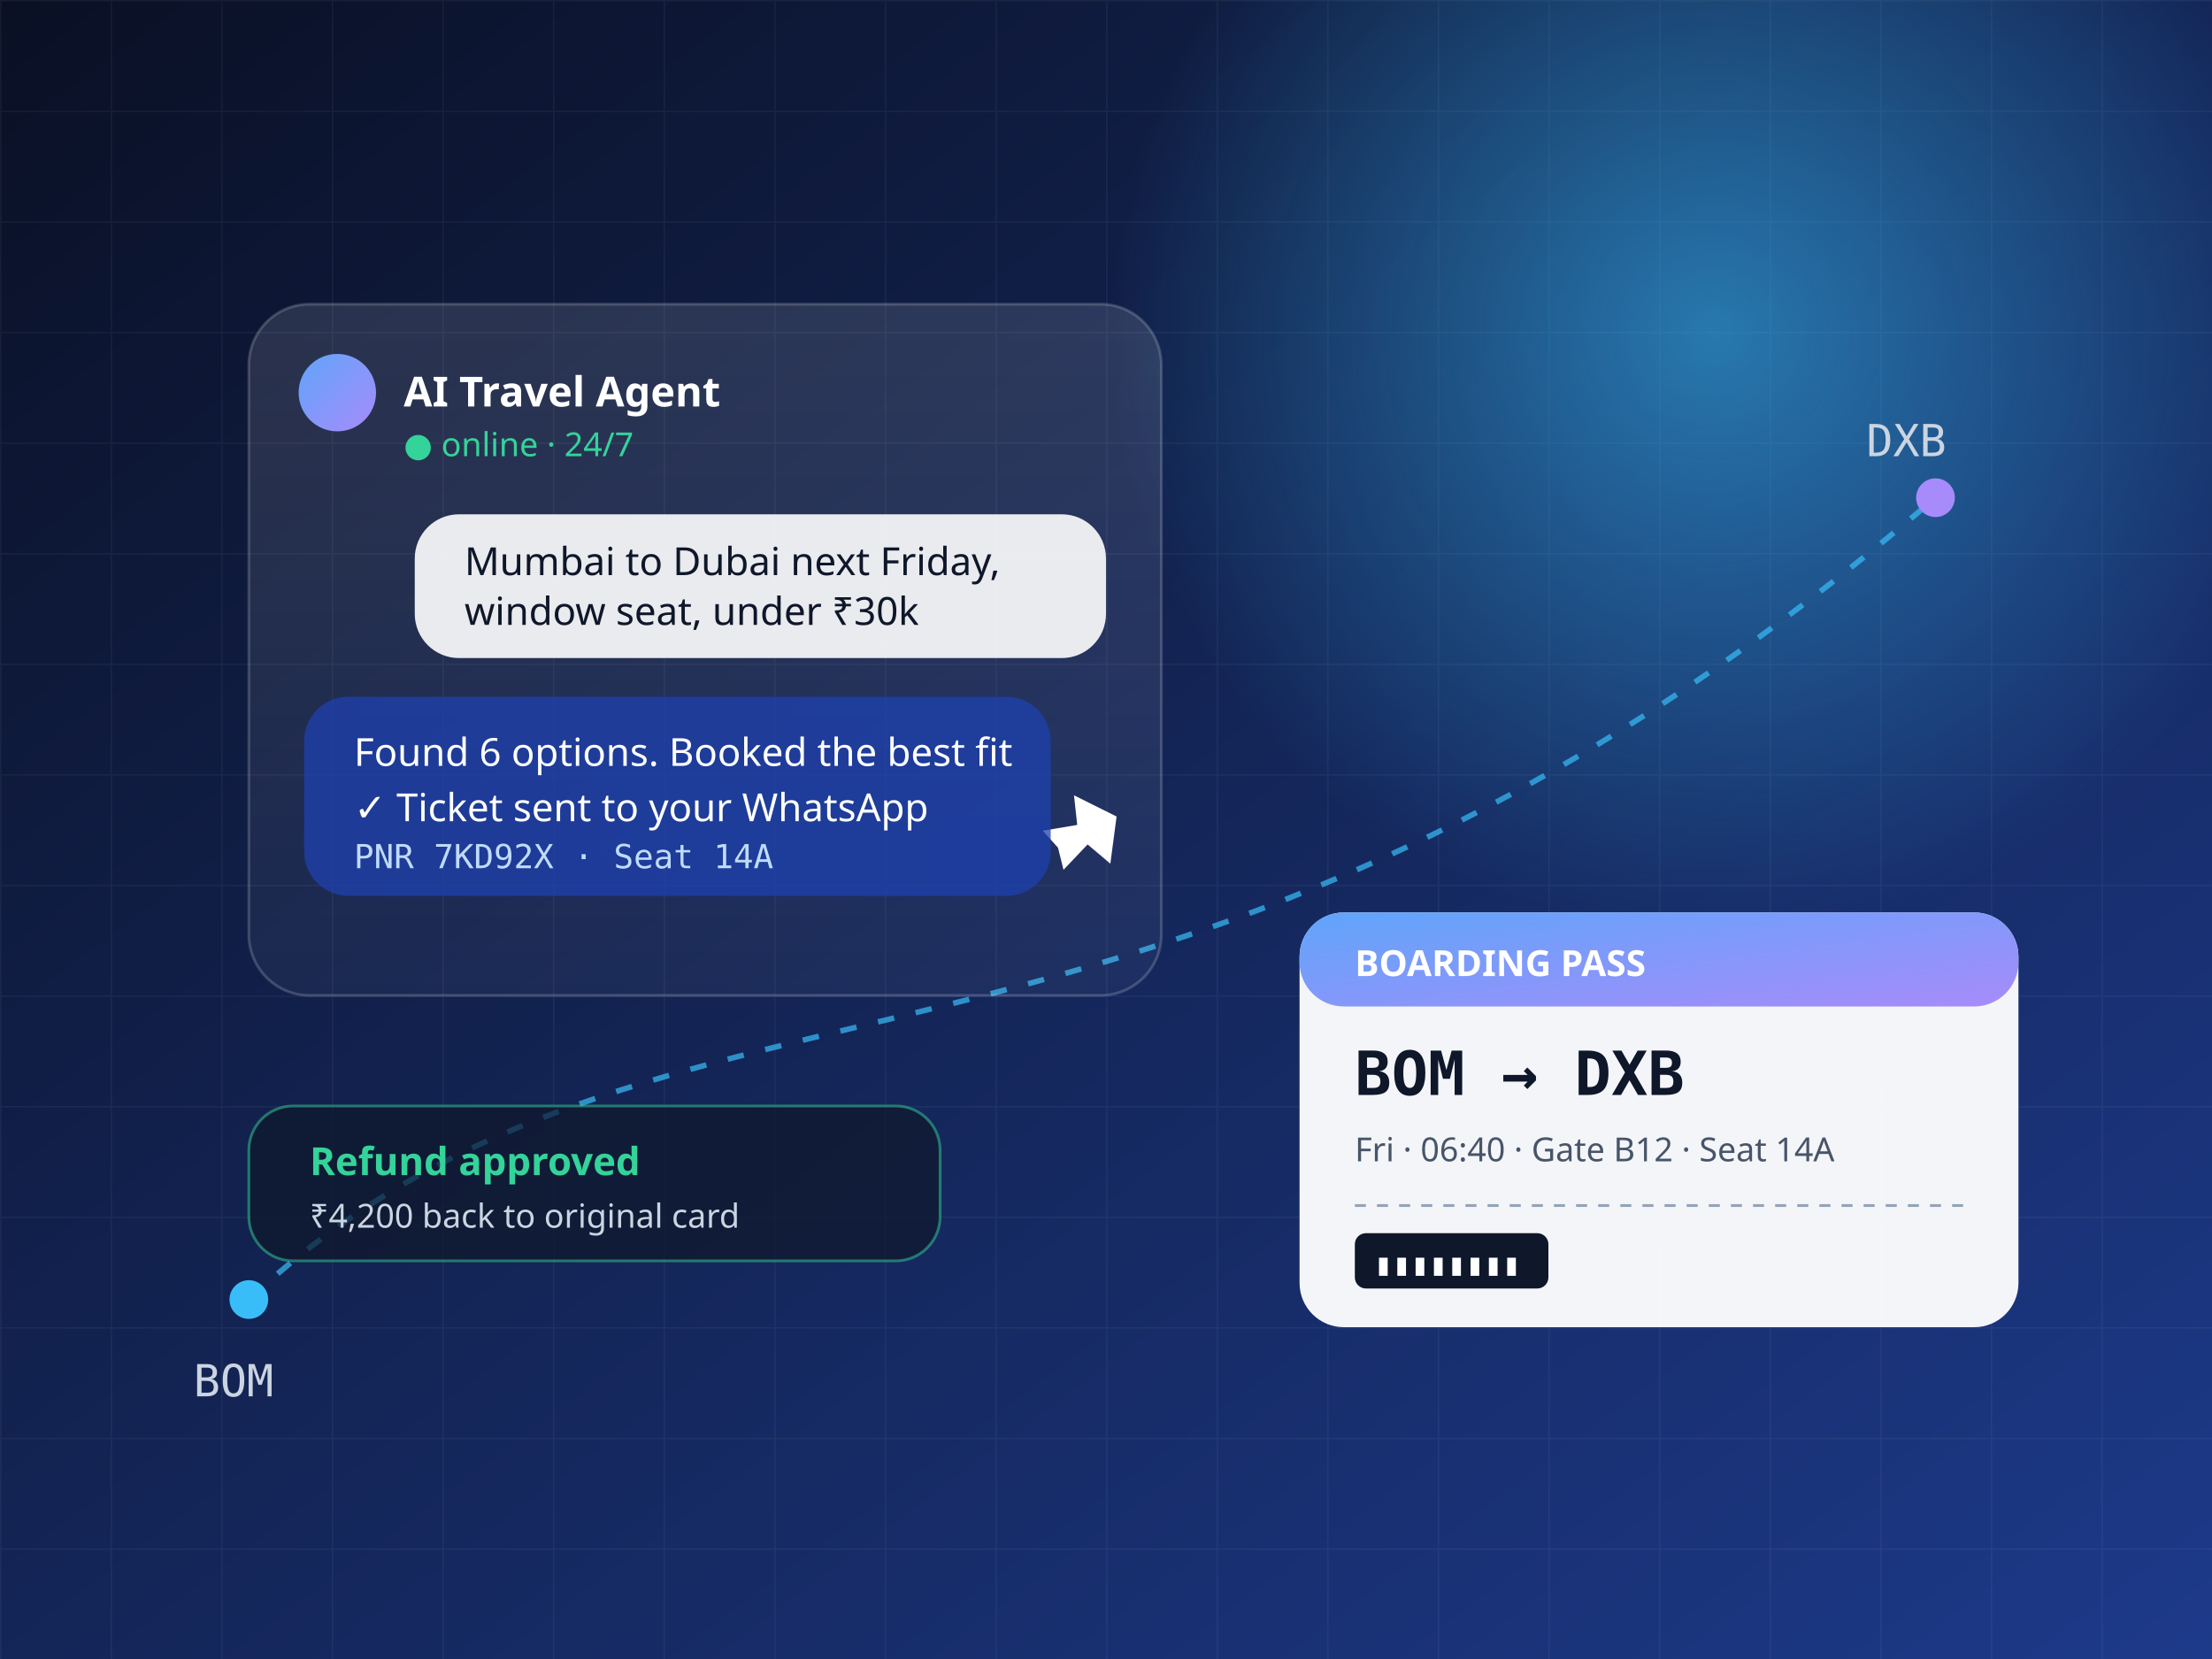
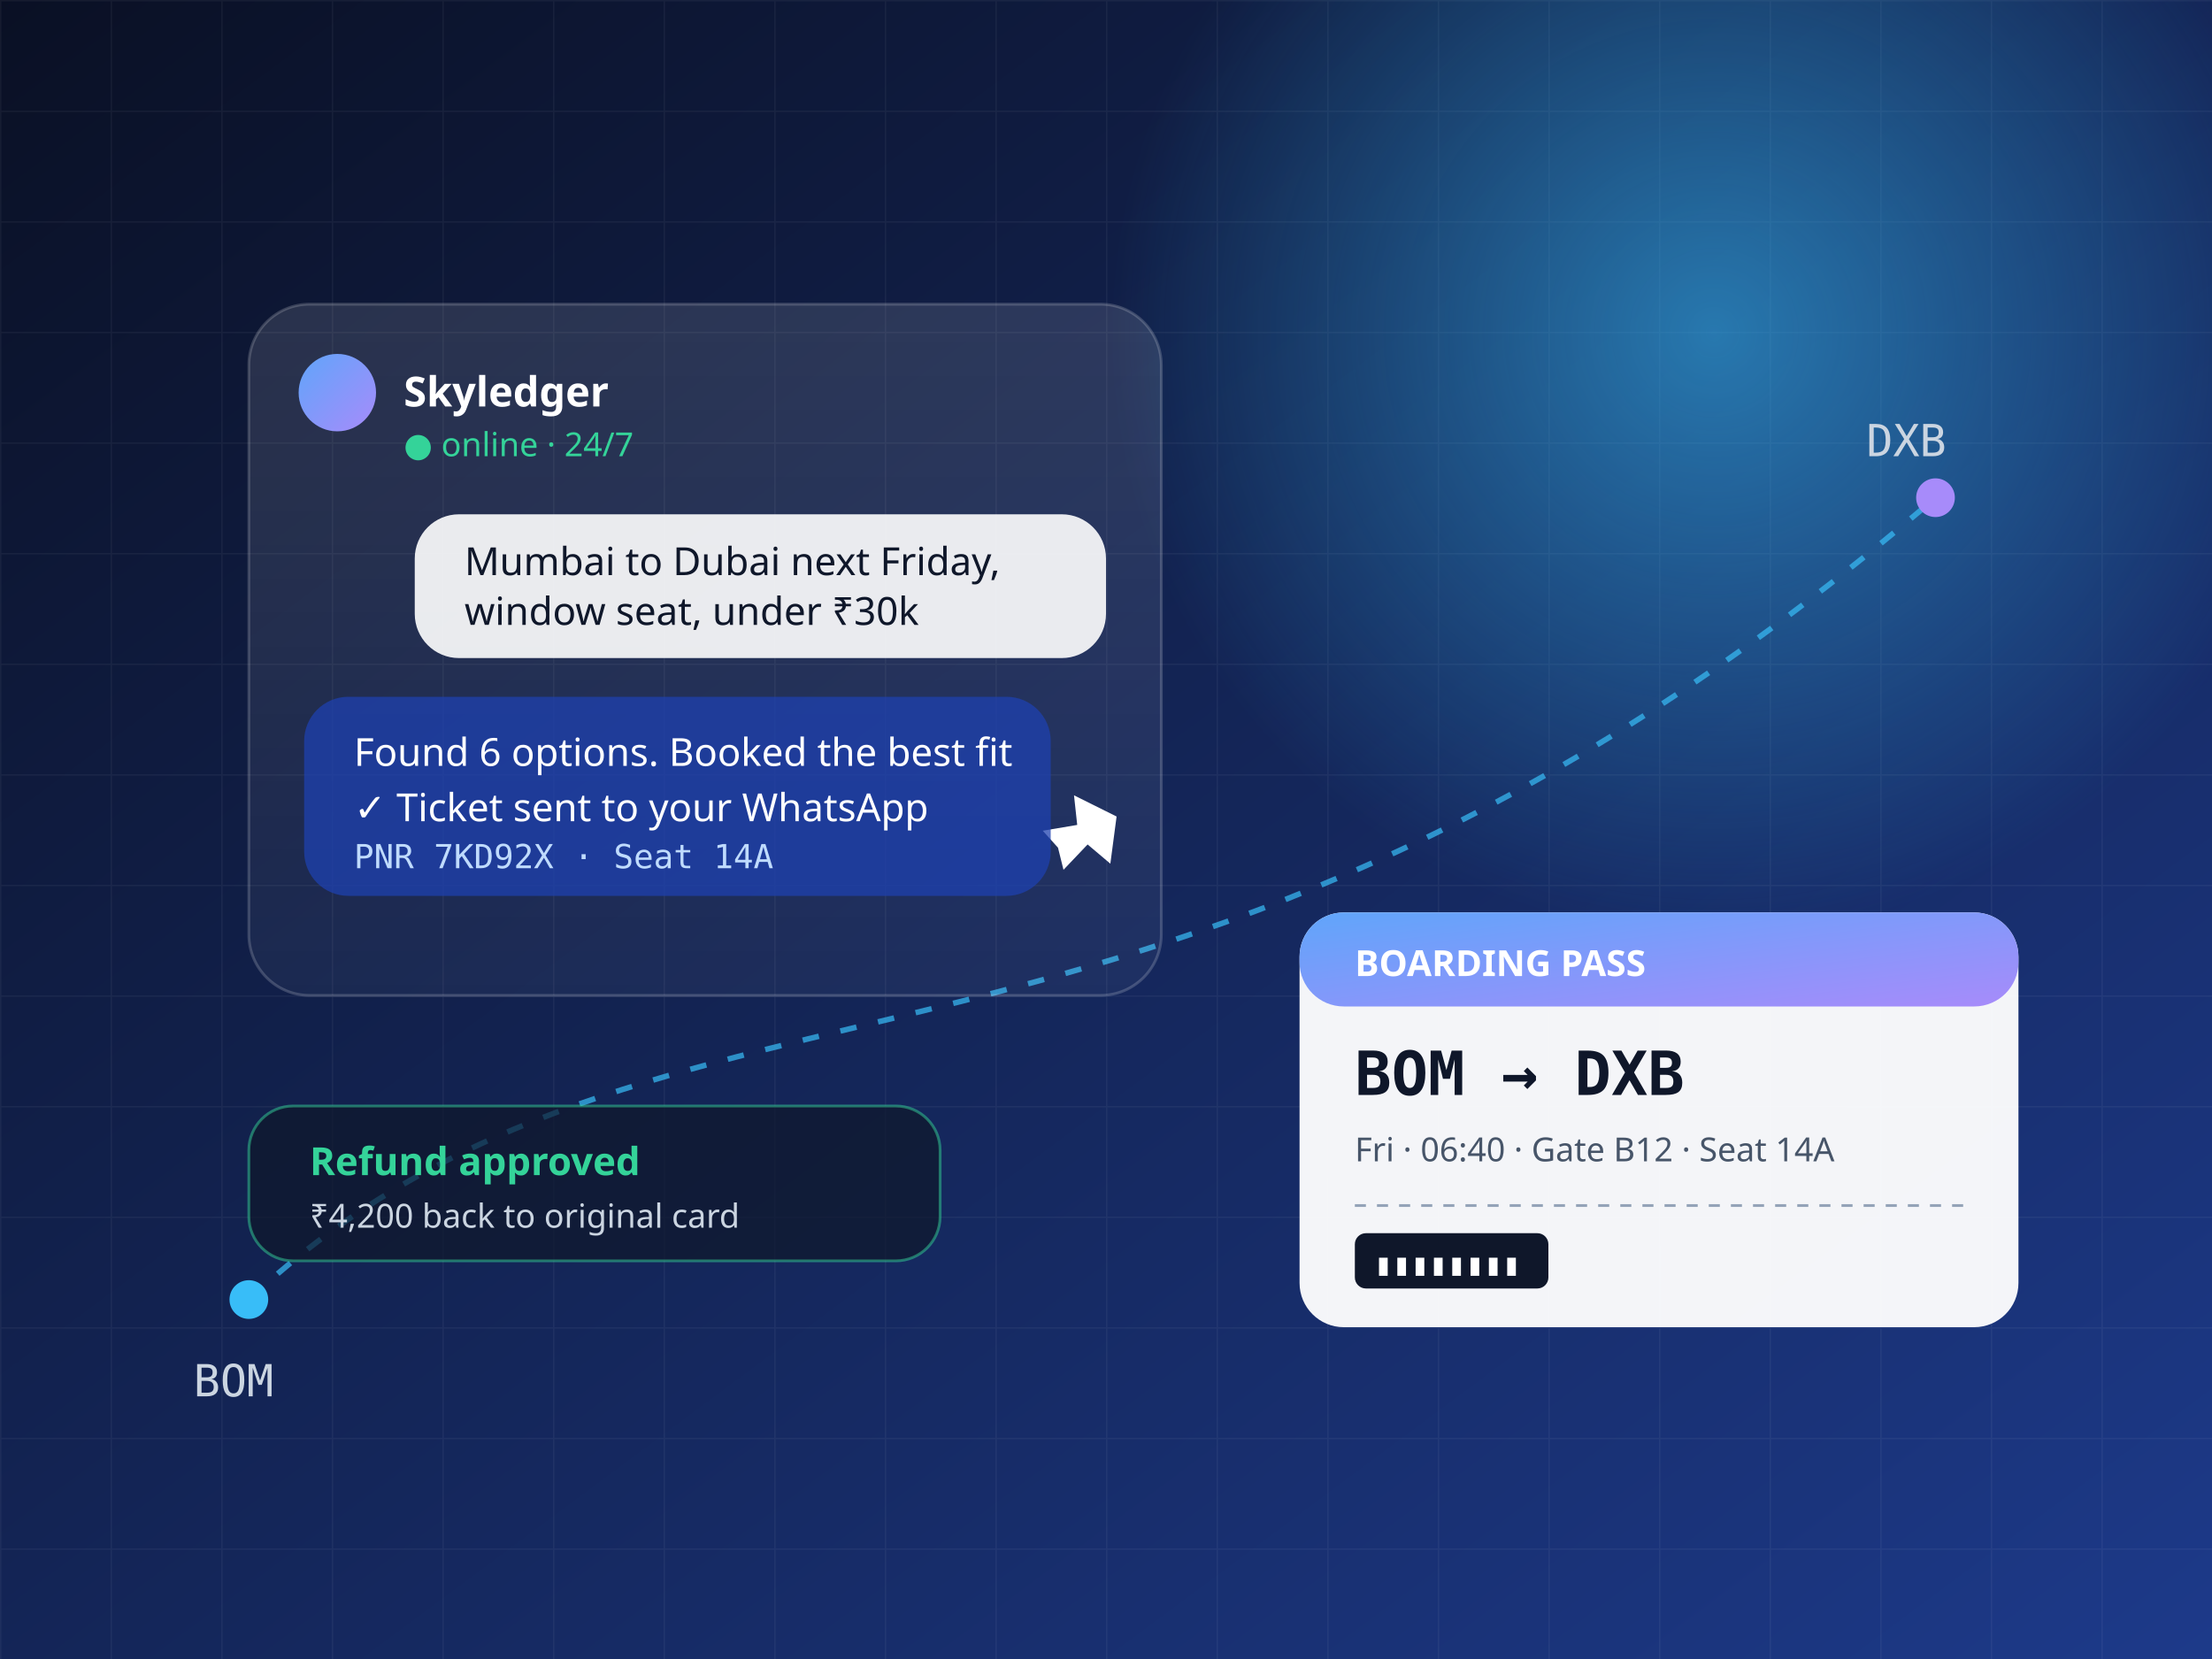
- <svg xmlns="http://www.w3.org/2000/svg" viewBox="0 0 800 600" role="img" aria-label="AI travel booking agent illustration">
+ <svg xmlns="http://www.w3.org/2000/svg" viewBox="0 0 800 600" role="img" aria-label="Skyledger AI agent illustration">
  <defs>
    <linearGradient id="bg" x1="0" y1="0" x2="1" y2="1">
      <stop offset="0" stop-color="#0a1024" />
      <stop offset="1" stop-color="#1d3a8a" />
    </linearGradient>
    <radialGradient id="glow" cx="0.5" cy="0.5" r="0.5">
      <stop offset="0" stop-color="#38bdf8" stop-opacity="0.55" />
      <stop offset="1" stop-color="#38bdf8" stop-opacity="0" />
    </radialGradient>
    <linearGradient id="card" x1="0" y1="0" x2="0" y2="1">
      <stop offset="0" stop-color="#ffffff" stop-opacity="0.12" />
      <stop offset="1" stop-color="#ffffff" stop-opacity="0.04" />
    </linearGradient>
    <linearGradient id="ai" x1="0" y1="0" x2="1" y2="1">
      <stop offset="0" stop-color="#60a5fa" />
      <stop offset="1" stop-color="#a78bfa" />
    </linearGradient>
    <pattern id="grid" width="40" height="40" patternUnits="userSpaceOnUse">
      <path d="M40 0H0V40" fill="none" stroke="#ffffff" stroke-opacity="0.05" />
    </pattern>
  </defs>
  <rect width="800" height="600" fill="url(#bg)" />
  <rect width="800" height="600" fill="url(#grid)" />
  <circle cx="620" cy="120" r="220" fill="url(#glow)" />
  <path d="M90 470 C 240 330, 420 420, 700 180" fill="none" stroke="#38bdf8" stroke-width="2" stroke-dasharray="6 8" opacity="0.7" />
  <circle cx="90" cy="470" r="7" fill="#38bdf8" />
  <circle cx="700" cy="180" r="7" fill="#a78bfa" />
  <text x="70" y="505" fill="#cbd5e1" font-family="monospace" font-size="16">BOM</text>
  <text x="675" y="165" fill="#cbd5e1" font-family="monospace" font-size="16">DXB</text>
  <g transform="translate(395 300) rotate(-28)">
    <path d="M0 -14 L10 0 L0 14 L-4 4 L-16 8 L-14 0 L-16 -8 L-4 -4 Z" fill="#ffffff" />
  </g>
  <rect x="90" y="110" width="330" height="250" rx="22" fill="url(#card)" stroke="#ffffff" stroke-opacity="0.18" />
  <circle cx="122" cy="142" r="14" fill="url(#ai)" />
-   <text x="146" y="147" fill="#ffffff" font-family="sans-serif" font-size="15" font-weight="700">AI Travel Agent</text>
+   <text x="146" y="147" fill="#ffffff" font-family="sans-serif" font-size="15" font-weight="700">Skyledger</text>
  <text x="146" y="165" fill="#34d399" font-family="sans-serif" font-size="12">● online · 24/7</text>
  <rect x="150" y="186" width="250" height="52" rx="16" fill="#ffffff" fill-opacity="0.9" />
  <text x="168" y="208" fill="#0f172a" font-family="sans-serif" font-size="14">Mumbai to Dubai next Friday,</text>
  <text x="168" y="226" fill="#0f172a" font-family="sans-serif" font-size="14">window seat, under ₹30k</text>
  <rect x="110" y="252" width="270" height="72" rx="16" fill="#1e40af" fill-opacity="0.75" />
  <text x="128" y="277" fill="#ffffff" font-family="sans-serif" font-size="14">Found 6 options. Booked the best fit</text>
  <text x="128" y="297" fill="#ffffff" font-family="sans-serif" font-size="14">✓ Ticket sent to your WhatsApp</text>
  <text x="128" y="314" fill="#bfdbfe" font-family="monospace" font-size="12">PNR 7KD92X · Seat 14A</text>
  <rect x="470" y="330" width="260" height="150" rx="16" fill="#ffffff" fill-opacity="0.95" />
  <rect x="470" y="330" width="260" height="34" rx="16" fill="url(#ai)" />
  <text x="490" y="353" fill="#ffffff" font-family="sans-serif" font-size="13" font-weight="700">BOARDING PASS</text>
  <text x="490" y="396" fill="#0f172a" font-family="monospace" font-size="22" font-weight="700">BOM → DXB</text>
  <text x="490" y="420" fill="#475569" font-family="sans-serif" font-size="12">Fri · 06:40 · Gate B12 · Seat 14A</text>
  <line x1="490" y1="436" x2="710" y2="436" stroke="#94a3b8" stroke-dasharray="4 4" />
  <rect x="490" y="446" width="70" height="20" rx="4" fill="#0f172a" />
  <text x="497" y="461" fill="#ffffff" font-family="monospace" font-size="11">▮▮▮▮▮▮▮▮</text>
  <rect x="90" y="400" width="250" height="56" rx="16" fill="#0f172a" fill-opacity="0.7" stroke="#34d399" stroke-opacity="0.5" />
  <text x="112" y="425" fill="#34d399" font-family="sans-serif" font-size="14" font-weight="700">Refund approved</text>
  <text x="112" y="444" fill="#cbd5e1" font-family="sans-serif" font-size="12">₹4,200 back to original card</text>
</svg>
